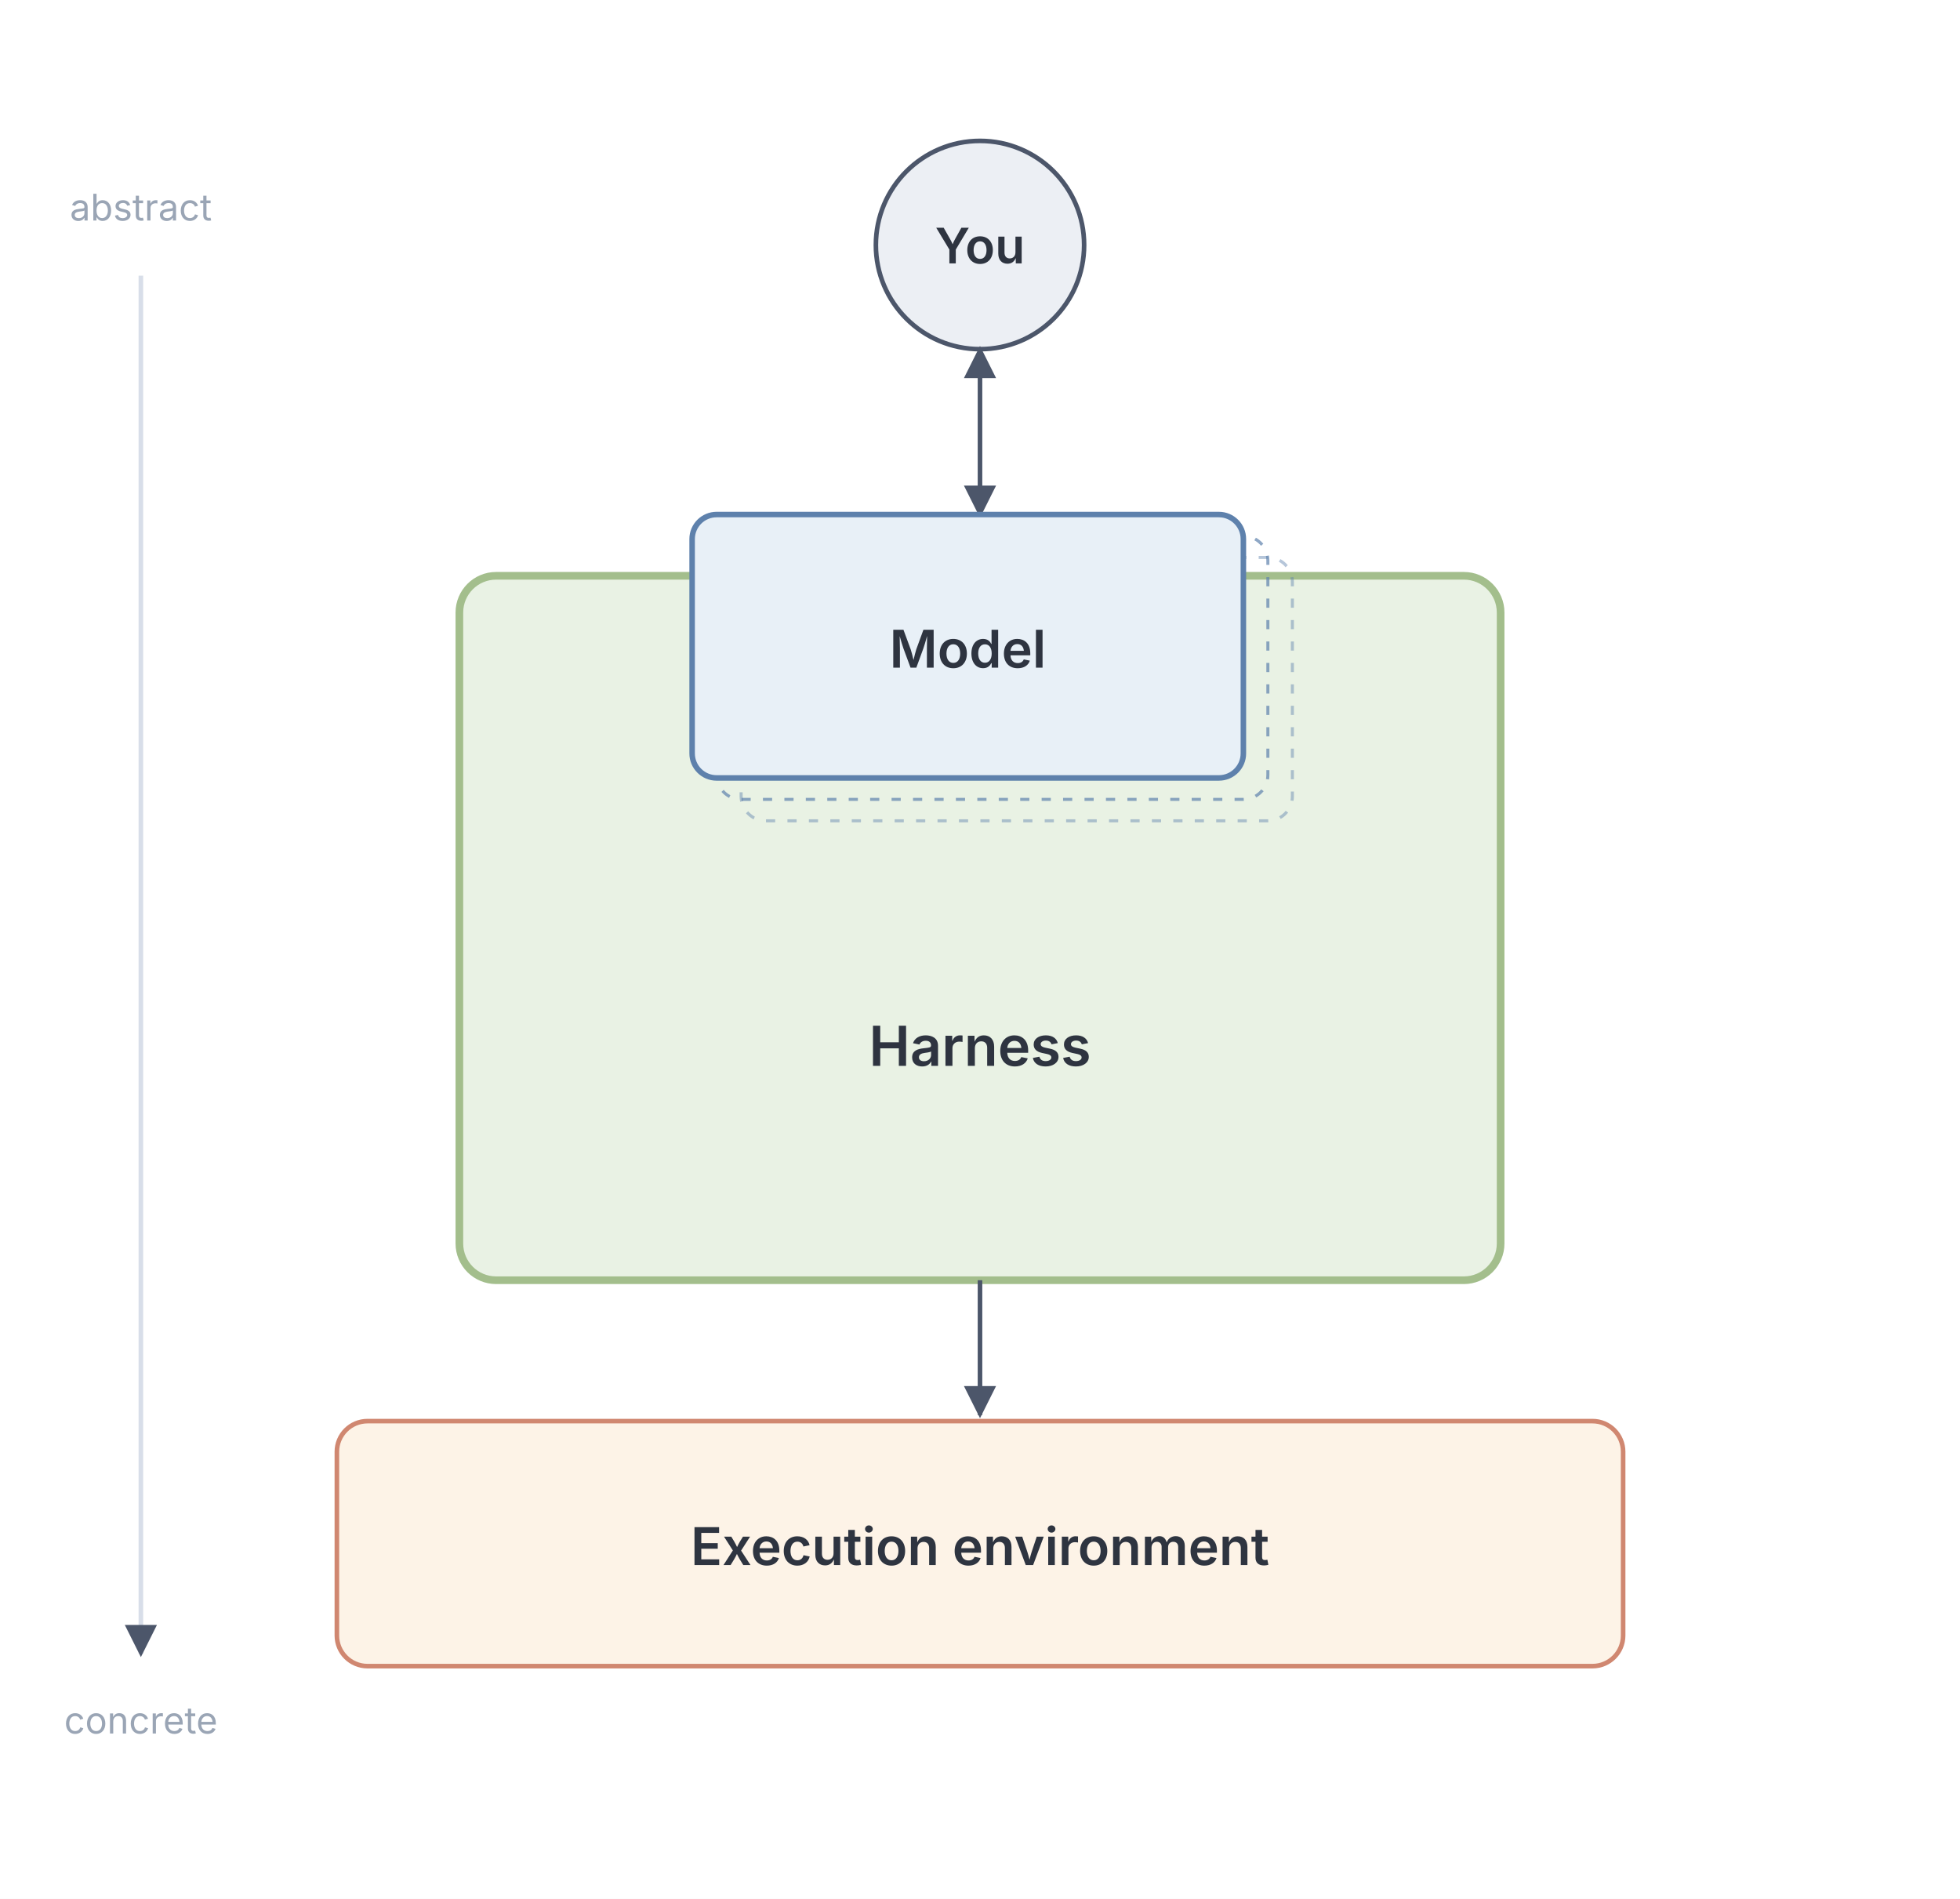
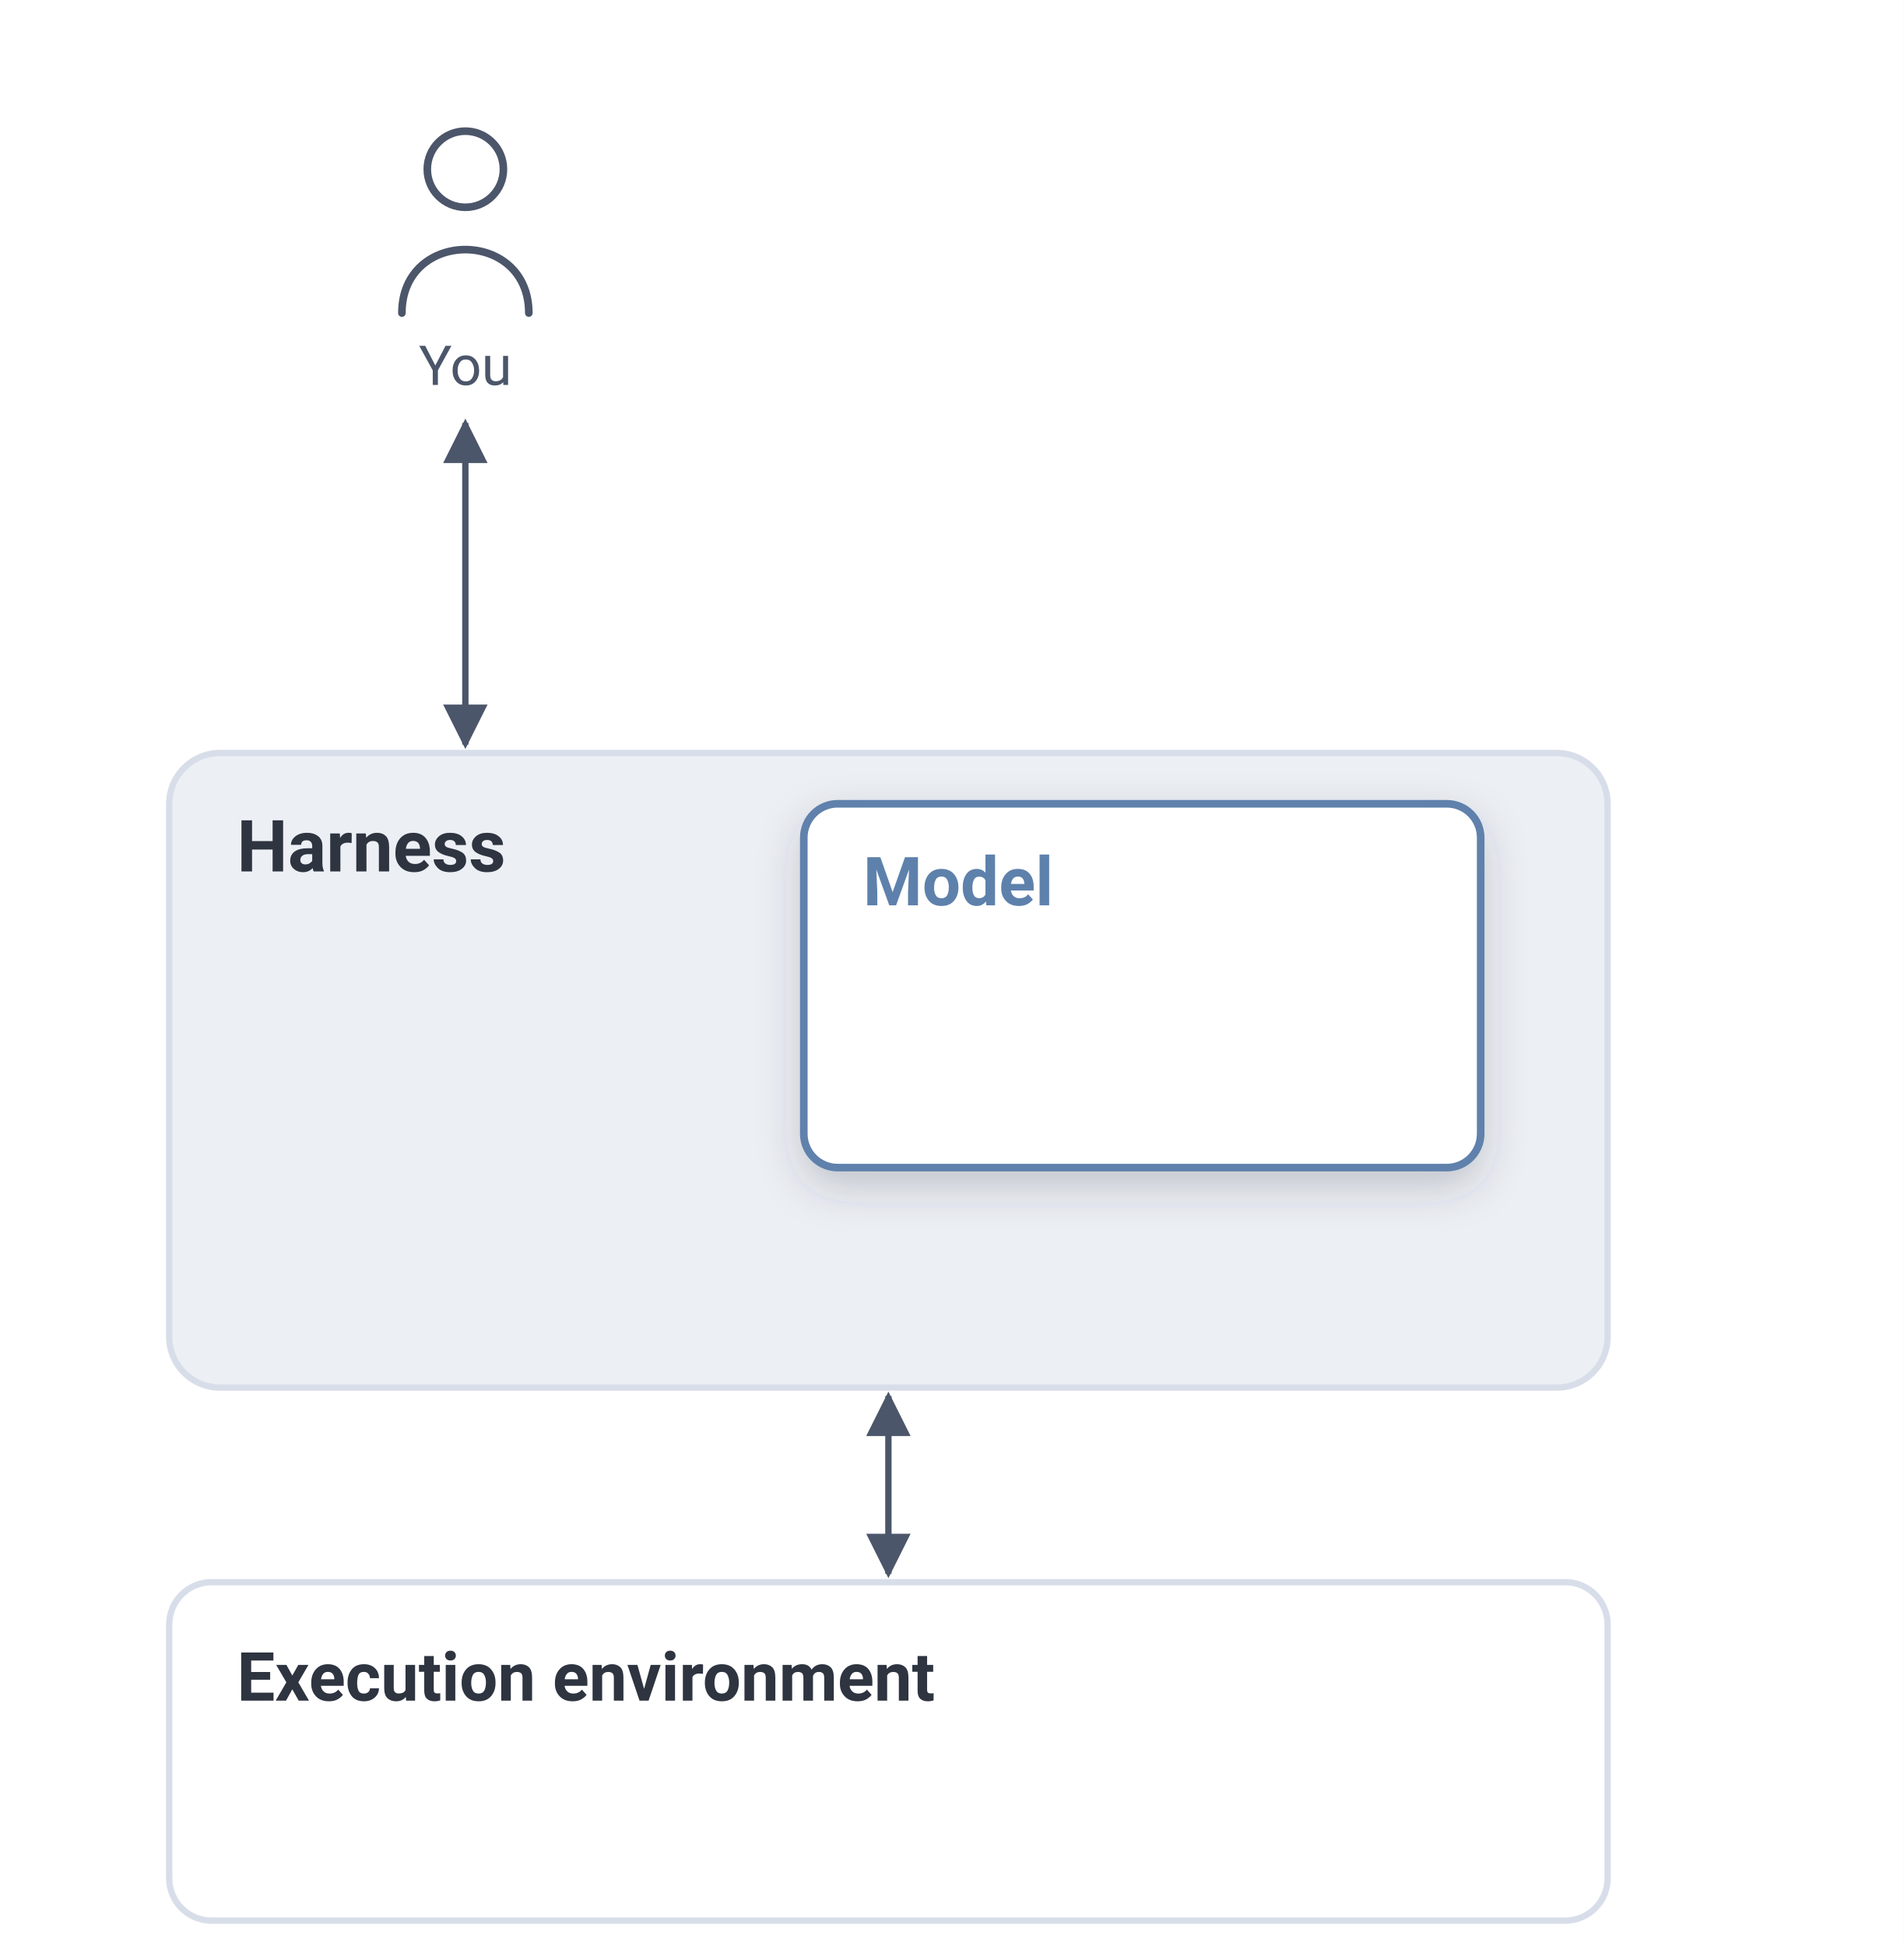
- <svg xmlns="http://www.w3.org/2000/svg" viewBox="0 0 640 620" font-family="system-ui, -apple-system, sans-serif">
+ <svg xmlns="http://www.w3.org/2000/svg" viewBox="110 10 450 460" font-family="system-ui, -apple-system, &quot;Segoe UI&quot;, Roboto, Helvetica, Arial, sans-serif">
  <defs>
    <marker id="arrow" viewBox="0 0 10 10" refX="9" refY="5" markerWidth="7" markerHeight="7" orient="auto-start-reverse">
      <path d="M 0 0 L 10 5 L 0 10 z" fill="#4c566a" />
    </marker>
+     <filter id="lift" x="-20%" y="-20%" width="140%" height="150%">
+       <feDropShadow dx="0" dy="4" stdDeviation="5" flood-color="#2e3440" flood-opacity="0.22" />
+     </filter>
  </defs>
-   <rect x="0" y="0" width="640" height="620" fill="#ffffff" />
-   <line x1="46" y1="90" x2="46" y2="540" stroke="#d8dee9" stroke-width="1.5" marker-end="url(#arrow)" />
-   <text x="46" y="72" text-anchor="middle" font-size="12" fill="#9aa5b5">abstract</text>
-   <text x="46" y="566" text-anchor="middle" font-size="12" fill="#9aa5b5">concrete</text>
-   <circle cx="320" cy="80" r="34" fill="#eceff4" stroke="#4c566a" stroke-width="1.5" />
-   <text x="320" y="86" text-anchor="middle" font-size="16" font-weight="600" fill="#2e3440">You</text>
-   <line x1="320" y1="114" x2="320" y2="168" stroke="#4c566a" stroke-width="1.5" marker-end="url(#arrow)" marker-start="url(#arrow)" />
-   <rect x="150" y="188" width="340" height="230" rx="12" fill="#e9f2e4" stroke="#a3be8c" stroke-width="2.5" />
-   <rect x="242" y="182" width="180" height="86" rx="8" fill="none" stroke="#5e81ac" stroke-width="1" stroke-dasharray="3 4" opacity="0.45" />
-   <rect x="234" y="175" width="180" height="86" rx="8" fill="none" stroke="#5e81ac" stroke-width="1" stroke-dasharray="3 4" opacity="0.7" />
-   <rect x="226" y="168" width="180" height="86" rx="8" fill="#e8f0f7" stroke="#5e81ac" stroke-width="1.8" />
-   <text x="316" y="218" text-anchor="middle" font-size="17" font-weight="600" fill="#2e3440">Model</text>
-   <text x="320" y="348" text-anchor="middle" font-size="18" font-weight="600" fill="#2e3440">Harness</text>
-   <line x1="320" y1="418" x2="320" y2="462" stroke="#4c566a" stroke-width="1.5" marker-end="url(#arrow)" />
-   <rect x="110" y="464" width="420" height="80" rx="10" fill="#fdf3e7" stroke="#d08770" stroke-width="1.5" />
-   <text x="320" y="511" text-anchor="middle" font-size="17" font-weight="600" fill="#2e3440">Execution environment</text>
+   <rect x="110" y="10" width="450" height="460" fill="#ffffff" />
+   <circle cx="220" cy="50" r="9" fill="#ffffff" stroke="#4c566a" stroke-width="1.8" />
+   <path d="M 205 84 C 205 64, 235 64, 235 84" fill="none" stroke="#4c566a" stroke-width="1.8" stroke-linecap="round" />
+   <text x="220" y="101" text-anchor="middle" font-size="13" fill="#4c566a">You</text>
+   <line x1="220" y1="110" x2="220" y2="186" stroke="#4c566a" stroke-width="1.5" marker-end="url(#arrow)" marker-start="url(#arrow)" />
+   <rect x="150" y="188" width="340" height="150" rx="12" fill="#eceff4" stroke="#d8dee9" stroke-width="1.5" />
+   <text x="166" y="216" font-size="17" font-weight="600" fill="#2e3440">Harness</text>
+   <rect x="300" y="200" width="160" height="86" rx="8" fill="#ffffff" stroke="#5e81ac" stroke-width="1.8" filter="url(#lift)" />
+   <text x="314" y="224" font-size="16" font-weight="600" fill="#5e81ac">Model</text>
+   <line x1="320" y1="340" x2="320" y2="382" stroke="#4c566a" stroke-width="1.5" marker-end="url(#arrow)" marker-start="url(#arrow)" />
+   <rect x="150" y="384" width="340" height="80" rx="10" fill="#ffffff" stroke="#d8dee9" stroke-width="1.5" />
+   <text x="166" y="412" font-size="16" font-weight="600" fill="#2e3440">Execution environment</text>
</svg>
